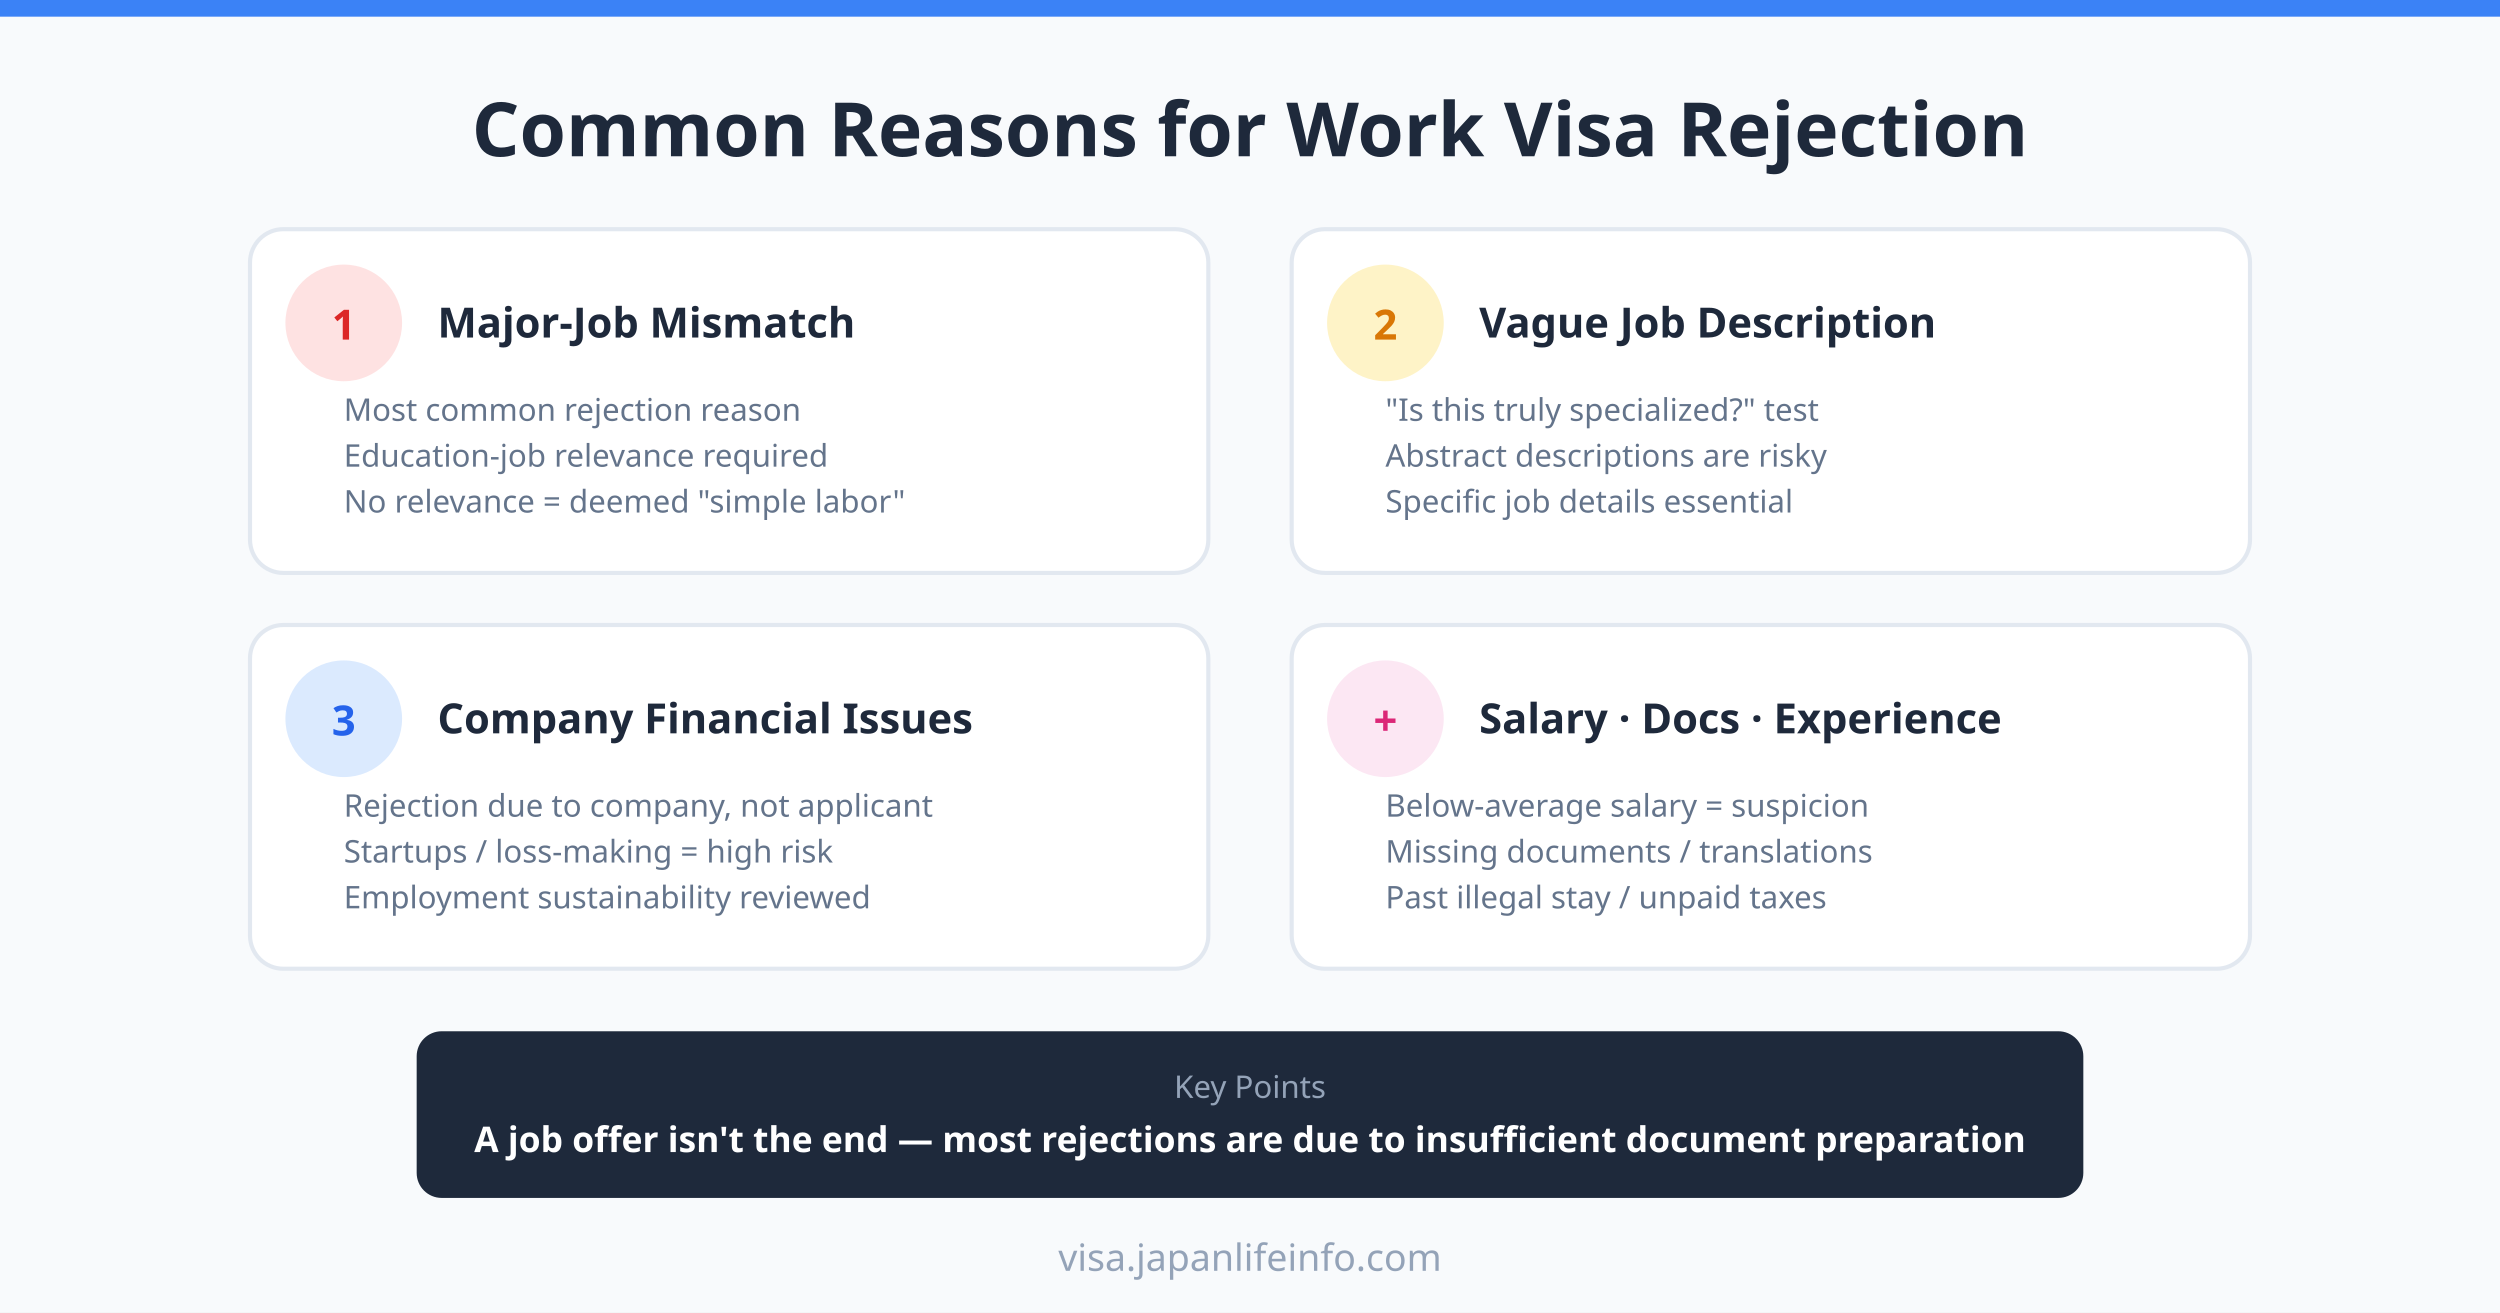
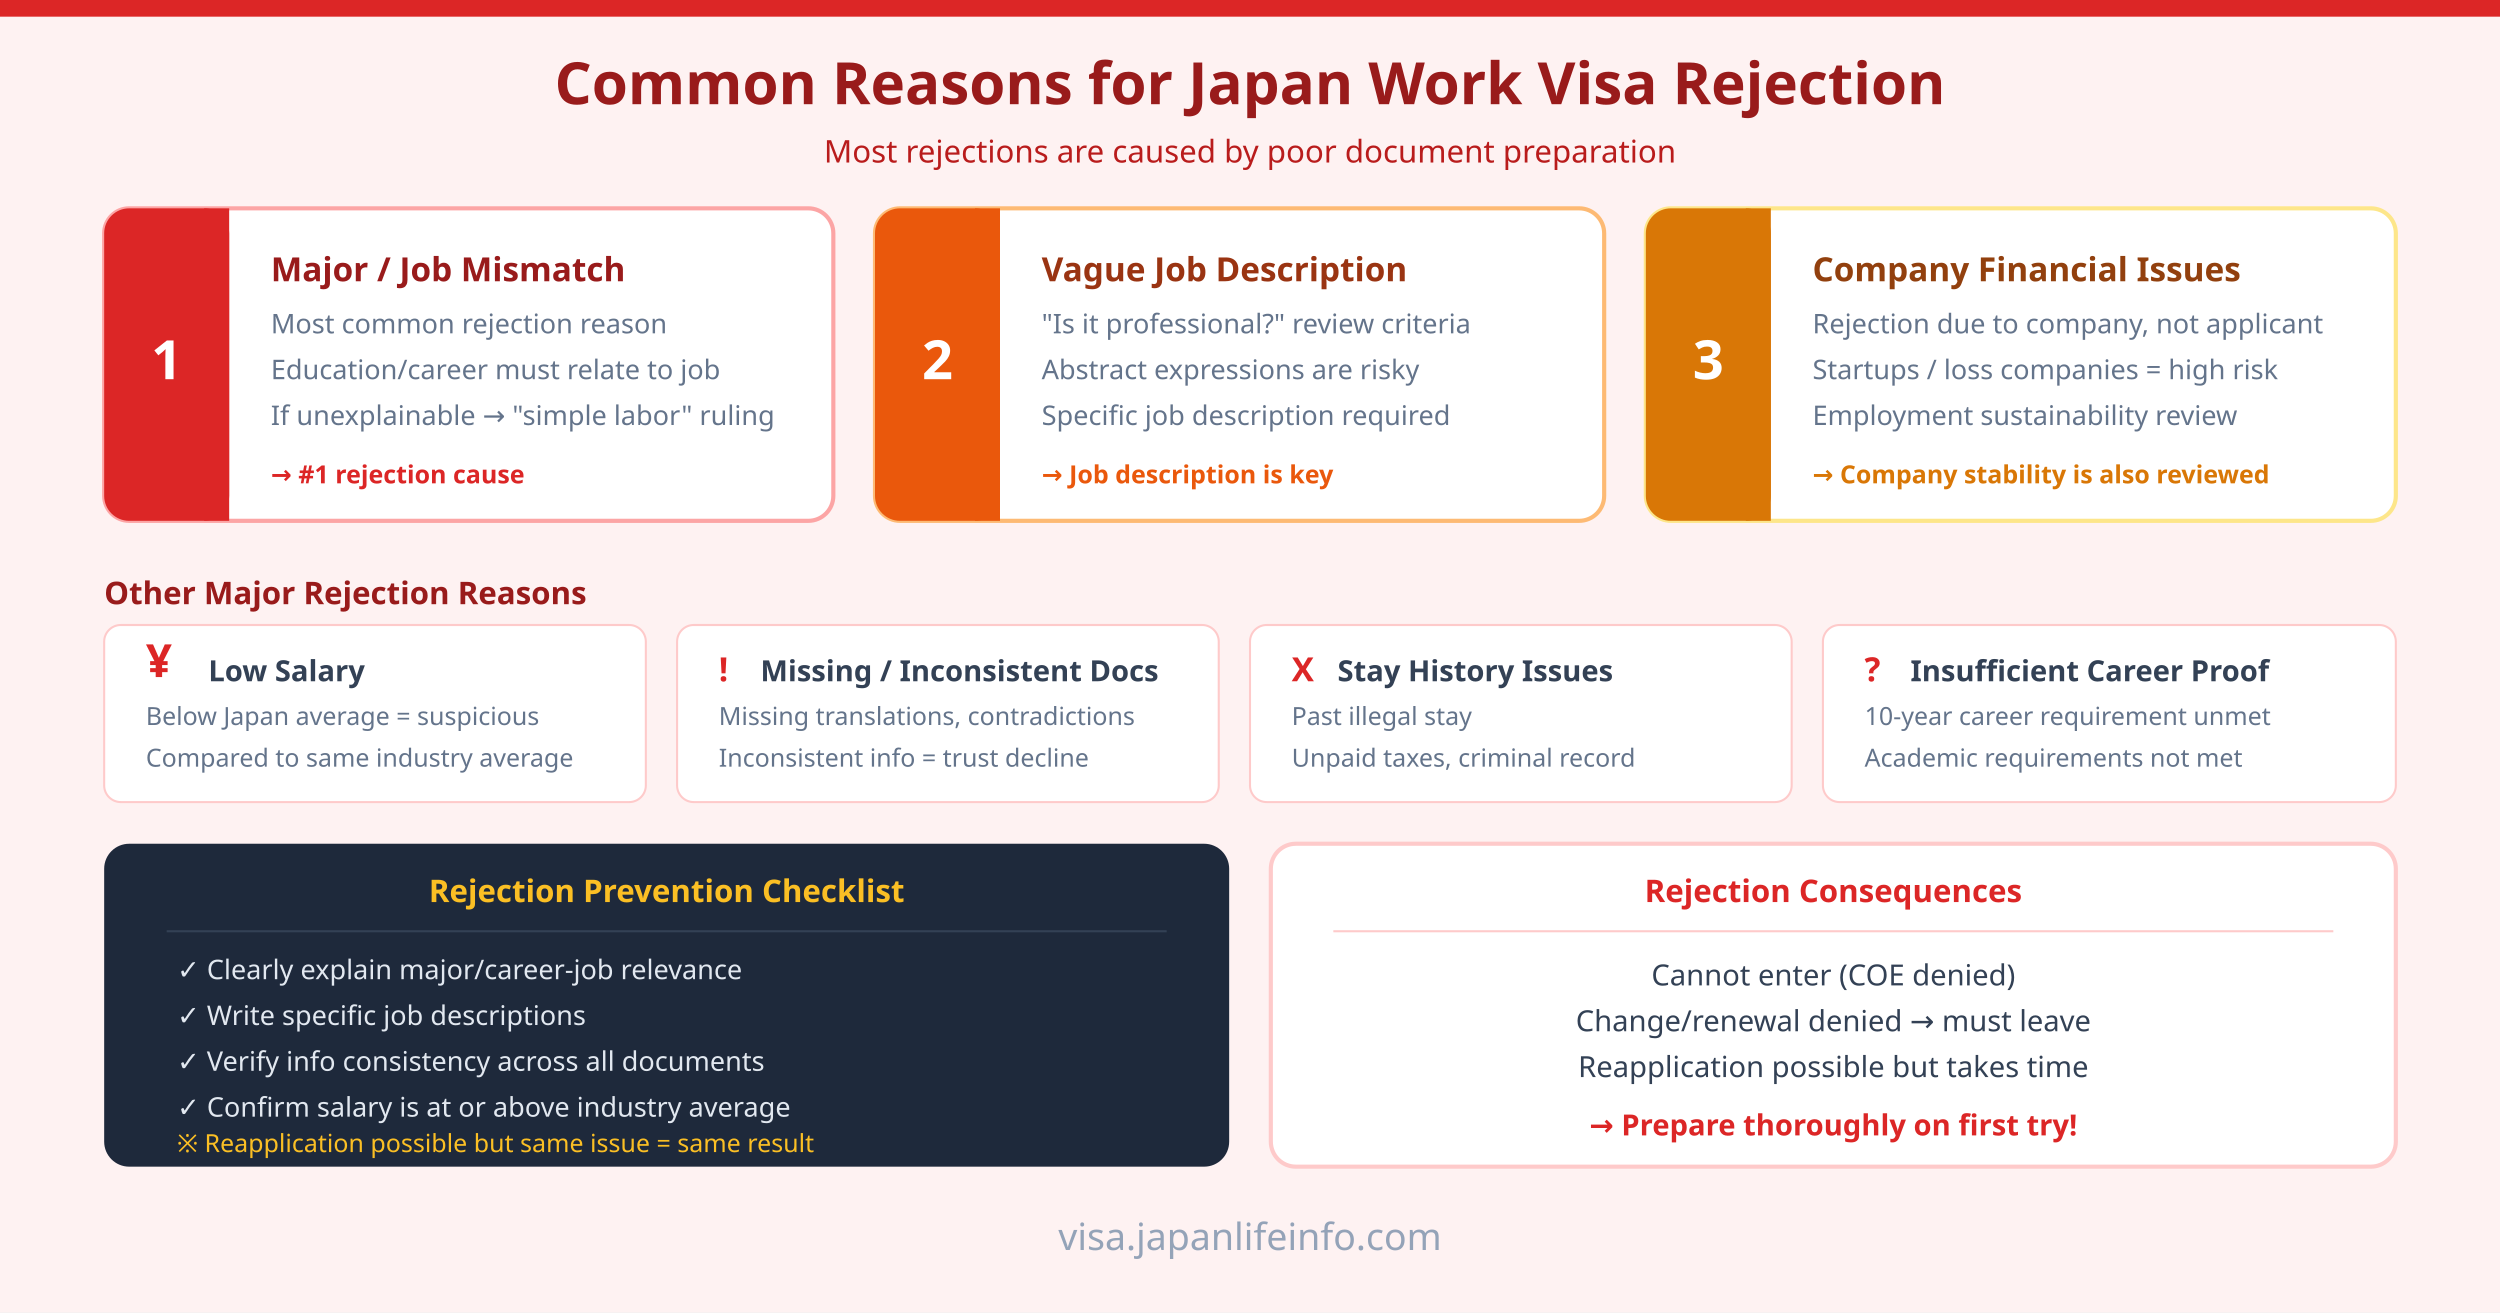
<svg xmlns="http://www.w3.org/2000/svg" width="1200" height="630" viewBox="0 0 1200 630" fill="none">
-   <rect width="1200" height="630" fill="#f8fafc" />
+   <rect width="1200" height="630" fill="#fef2f2" />
  <rect width="1200" height="8" fill="url(#headerGradient)" />
-   <text x="600" y="75" text-anchor="middle" fill="#1e293b" font-family="sans-serif" font-size="36" font-weight="bold">Common Reasons for Work Visa Rejection</text>
-   <g transform="translate(120, 110)">
-     <rect width="460" height="165" rx="16" fill="white" stroke="#e2e8f0" stroke-width="2" />
-     <circle cx="45" cy="45" r="28" fill="#fee2e2" />
-     <text x="45" y="53" text-anchor="middle" fill="#dc2626" font-family="sans-serif" font-size="20" font-weight="bold">1</text>
-     <text x="90" y="52" fill="#1e293b" font-family="sans-serif" font-size="20" font-weight="bold">Major-Job Mismatch</text>
-     <text x="45" y="92" fill="#64748b" font-family="sans-serif" font-size="15">Most common rejection reason</text>
-     <text x="45" y="114" fill="#64748b" font-family="sans-serif" font-size="15">Education-job relevance required</text>
-     <text x="45" y="136" fill="#64748b" font-family="sans-serif" font-size="15">No relevance = deemed "simple labor"</text>
+   <text x="600" y="50" text-anchor="middle" fill="#991b1b" font-family="sans-serif" font-size="28" font-weight="bold">Common Reasons for Japan Work Visa Rejection</text>
+   <text x="600" y="78" text-anchor="middle" fill="#b91c1c" font-family="sans-serif" font-size="15">Most rejections are caused by poor document preparation</text>
+   <g transform="translate(50, 100)">
+     <rect width="350" height="150" rx="12" fill="white" stroke="#fca5a5" stroke-width="2" />
+     <rect width="60" height="150" rx="12" fill="#dc2626" />
+     <rect x="48" width="12" height="150" fill="#dc2626" />
+     <text x="30" y="82" text-anchor="middle" fill="white" font-family="sans-serif" font-size="26" font-weight="bold">1</text>
+     <text x="80" y="35" fill="#991b1b" font-family="sans-serif" font-size="16" font-weight="bold">Major / Job Mismatch</text>
+     <text x="80" y="60" fill="#64748b" font-family="sans-serif" font-size="13">Most common rejection reason</text>
+     <text x="80" y="82" fill="#64748b" font-family="sans-serif" font-size="13">Education/career must relate to job</text>
+     <text x="80" y="104" fill="#64748b" font-family="sans-serif" font-size="13">If unexplainable → "simple labor" ruling</text>
+     <text x="80" y="132" fill="#dc2626" font-family="sans-serif" font-size="12" font-weight="bold">→ #1 rejection cause</text>
  </g>
-   <g transform="translate(620, 110)">
-     <rect width="460" height="165" rx="16" fill="white" stroke="#e2e8f0" stroke-width="2" />
-     <circle cx="45" cy="45" r="28" fill="#fef3c7" />
-     <text x="45" y="53" text-anchor="middle" fill="#d97706" font-family="sans-serif" font-size="20" font-weight="bold">2</text>
-     <text x="90" y="52" fill="#1e293b" font-family="sans-serif" font-size="20" font-weight="bold">Vague Job Description</text>
-     <text x="45" y="92" fill="#64748b" font-family="sans-serif" font-size="15">"Is this truly specialized?" test</text>
-     <text x="45" y="114" fill="#64748b" font-family="sans-serif" font-size="15">Abstract descriptions are risky</text>
-     <text x="45" y="136" fill="#64748b" font-family="sans-serif" font-size="15">Specific job details essential</text>
+   <g transform="translate(420, 100)">
+     <rect width="350" height="150" rx="12" fill="white" stroke="#fdba74" stroke-width="2" />
+     <rect width="60" height="150" rx="12" fill="#ea580c" />
+     <rect x="48" width="12" height="150" fill="#ea580c" />
+     <text x="30" y="82" text-anchor="middle" fill="white" font-family="sans-serif" font-size="26" font-weight="bold">2</text>
+     <text x="80" y="35" fill="#9a3412" font-family="sans-serif" font-size="16" font-weight="bold">Vague Job Description</text>
+     <text x="80" y="60" fill="#64748b" font-family="sans-serif" font-size="13">"Is it professional?" review criteria</text>
+     <text x="80" y="82" fill="#64748b" font-family="sans-serif" font-size="13">Abstract expressions are risky</text>
+     <text x="80" y="104" fill="#64748b" font-family="sans-serif" font-size="13">Specific job description required</text>
+     <text x="80" y="132" fill="#ea580c" font-family="sans-serif" font-size="12" font-weight="bold">→ Job description is key</text>
  </g>
-   <g transform="translate(120, 300)">
-     <rect width="460" height="165" rx="16" fill="white" stroke="#e2e8f0" stroke-width="2" />
-     <circle cx="45" cy="45" r="28" fill="#dbeafe" />
-     <text x="45" y="53" text-anchor="middle" fill="#2563eb" font-family="sans-serif" font-size="20" font-weight="bold">3</text>
-     <text x="90" y="52" fill="#1e293b" font-family="sans-serif" font-size="20" font-weight="bold">Company Financial Issues</text>
-     <text x="45" y="92" fill="#64748b" font-family="sans-serif" font-size="15">Rejection due to company, not applicant</text>
-     <text x="45" y="114" fill="#64748b" font-family="sans-serif" font-size="15">Startups / loss-making = high risk</text>
-     <text x="45" y="136" fill="#64748b" font-family="sans-serif" font-size="15">Employment sustainability reviewed</text>
+   <g transform="translate(790, 100)">
+     <rect width="360" height="150" rx="12" fill="white" stroke="#fde68a" stroke-width="2" />
+     <rect width="60" height="150" rx="12" fill="#d97706" />
+     <rect x="48" width="12" height="150" fill="#d97706" />
+     <text x="30" y="82" text-anchor="middle" fill="white" font-family="sans-serif" font-size="26" font-weight="bold">3</text>
+     <text x="80" y="35" fill="#92400e" font-family="sans-serif" font-size="16" font-weight="bold">Company Financial Issues</text>
+     <text x="80" y="60" fill="#64748b" font-family="sans-serif" font-size="13">Rejection due to company, not applicant</text>
+     <text x="80" y="82" fill="#64748b" font-family="sans-serif" font-size="13">Startups / loss companies = high risk</text>
+     <text x="80" y="104" fill="#64748b" font-family="sans-serif" font-size="13">Employment sustainability review</text>
+     <text x="80" y="132" fill="#d97706" font-family="sans-serif" font-size="12" font-weight="bold">→ Company stability is also reviewed</text>
  </g>
-   <g transform="translate(620, 300)">
-     <rect width="460" height="165" rx="16" fill="white" stroke="#e2e8f0" stroke-width="2" />
-     <circle cx="45" cy="45" r="28" fill="#fce7f3" />
-     <text x="45" y="53" text-anchor="middle" fill="#db2777" font-family="sans-serif" font-size="20" font-weight="bold">+</text>
-     <text x="90" y="52" fill="#1e293b" font-family="sans-serif" font-size="20" font-weight="bold">Salary · Docs · Experience</text>
-     <text x="45" y="92" fill="#64748b" font-family="sans-serif" font-size="15">Below-average salary = suspicion</text>
-     <text x="45" y="114" fill="#64748b" font-family="sans-serif" font-size="15">Missing documents / translations</text>
-     <text x="45" y="136" fill="#64748b" font-family="sans-serif" font-size="15">Past illegal stay / unpaid taxes</text>
+   <text x="50" y="290" fill="#991b1b" font-family="sans-serif" font-size="15" font-weight="bold">Other Major Rejection Reasons</text>
+   <g transform="translate(50, 300)">
+     <rect width="260" height="85" rx="8" fill="white" stroke="#fecaca" stroke-width="1" />
+     <text x="20" y="25" fill="#dc2626" font-family="sans-serif" font-size="22" font-weight="bold">¥</text>
+     <text x="50" y="27" fill="#334155" font-family="sans-serif" font-size="14" font-weight="bold">Low Salary</text>
+     <text x="20" y="48" fill="#64748b" font-family="sans-serif" font-size="12">Below Japan average = suspicious</text>
+     <text x="20" y="68" fill="#64748b" font-family="sans-serif" font-size="12">Compared to same industry average</text>
  </g>
-   <g transform="translate(200, 495)">
-     <rect width="800" height="80" rx="12" fill="#1e293b" />
-     <text x="400" y="32" text-anchor="middle" fill="#94a3b8" font-family="sans-serif" font-size="15">Key Points</text>
-     <text x="400" y="58" text-anchor="middle" fill="white" font-family="sans-serif" font-size="17" font-weight="bold">A job offer isn't the end — most rejections are due to insufficient document preparation</text>
+   <g transform="translate(325, 300)">
+     <rect width="260" height="85" rx="8" fill="white" stroke="#fecaca" stroke-width="1" />
+     <text x="20" y="27" fill="#dc2626" font-family="sans-serif" font-size="16" font-weight="bold">!</text>
+     <text x="40" y="27" fill="#334155" font-family="sans-serif" font-size="14" font-weight="bold">Missing / Inconsistent Docs</text>
+     <text x="20" y="48" fill="#64748b" font-family="sans-serif" font-size="12">Missing translations, contradictions</text>
+     <text x="20" y="68" fill="#64748b" font-family="sans-serif" font-size="12">Inconsistent info = trust decline</text>
  </g>
-   <text x="600" y="610" text-anchor="middle" fill="#94a3b8" font-family="sans-serif" font-size="18">visa.japanlifeinfo.com</text>
+   <g transform="translate(600, 300)">
+     <rect width="260" height="85" rx="8" fill="white" stroke="#fecaca" stroke-width="1" />
+     <text x="20" y="27" fill="#dc2626" font-family="sans-serif" font-size="16" font-weight="bold">X</text>
+     <text x="42" y="27" fill="#334155" font-family="sans-serif" font-size="14" font-weight="bold">Stay History Issues</text>
+     <text x="20" y="48" fill="#64748b" font-family="sans-serif" font-size="12">Past illegal stay</text>
+     <text x="20" y="68" fill="#64748b" font-family="sans-serif" font-size="12">Unpaid taxes, criminal record</text>
+   </g>
+   <g transform="translate(875, 300)">
+     <rect width="275" height="85" rx="8" fill="white" stroke="#fecaca" stroke-width="1" />
+     <text x="20" y="27" fill="#dc2626" font-family="sans-serif" font-size="16" font-weight="bold">?</text>
+     <text x="42" y="27" fill="#334155" font-family="sans-serif" font-size="14" font-weight="bold">Insufficient Career Proof</text>
+     <text x="20" y="48" fill="#64748b" font-family="sans-serif" font-size="12">10-year career requirement unmet</text>
+     <text x="20" y="68" fill="#64748b" font-family="sans-serif" font-size="12">Academic requirements not met</text>
+   </g>
+   <g transform="translate(50, 405)">
+     <rect width="540" height="155" rx="12" fill="#1e293b" />
+     <text x="270" y="28" text-anchor="middle" fill="#fbbf24" font-family="sans-serif" font-size="15" font-weight="bold">Rejection Prevention Checklist</text>
+     <line x1="30" y1="42" x2="510" y2="42" stroke="#334155" />
+     <text x="35" y="65" fill="#e2e8f0" font-family="sans-serif" font-size="13">✓ Clearly explain major/career-job relevance</text>
+     <text x="35" y="87" fill="#e2e8f0" font-family="sans-serif" font-size="13">✓ Write specific job descriptions</text>
+     <text x="35" y="109" fill="#e2e8f0" font-family="sans-serif" font-size="13">✓ Verify info consistency across all documents</text>
+     <text x="35" y="131" fill="#e2e8f0" font-family="sans-serif" font-size="13">✓ Confirm salary is at or above industry average</text>
+     <text x="35" y="148" fill="#fbbf24" font-family="sans-serif" font-size="12">※ Reapplication possible but same issue = same result</text>
+   </g>
+   <g transform="translate(610, 405)">
+     <rect width="540" height="155" rx="12" fill="white" stroke="#fecaca" stroke-width="2" />
+     <text x="270" y="28" text-anchor="middle" fill="#dc2626" font-family="sans-serif" font-size="15" font-weight="bold">Rejection Consequences</text>
+     <line x1="30" y1="42" x2="510" y2="42" stroke="#fecaca" />
+     <text x="270" y="68" text-anchor="middle" fill="#334155" font-family="sans-serif" font-size="14">Cannot enter (COE denied)</text>
+     <text x="270" y="90" text-anchor="middle" fill="#334155" font-family="sans-serif" font-size="14">Change/renewal denied → must leave</text>
+     <text x="270" y="112" text-anchor="middle" fill="#334155" font-family="sans-serif" font-size="14">Reapplication possible but takes time</text>
+     <text x="270" y="140" text-anchor="middle" fill="#dc2626" font-family="sans-serif" font-size="14" font-weight="bold">→ Prepare thoroughly on first try!</text>
+   </g>
+   <text x="600" y="600" text-anchor="middle" fill="#94a3b8" font-family="sans-serif" font-size="18">visa.japanlifeinfo.com</text>
  <defs>
    <linearGradient id="headerGradient" x1="0" y1="0" x2="1200" y2="0">
-       <stop offset="0%" stop-color="#3b82f6" />
-       <stop offset="50%" stop-color="#8b5cf6" />
-       <stop offset="100%" stop-color="#10b981" />
+       <stop offset="0%" stop-color="#dc2626" />
+       <stop offset="50%" stop-color="#ea580c" />
+       <stop offset="100%" stop-color="#d97706" />
    </linearGradient>
  </defs>
</svg>
